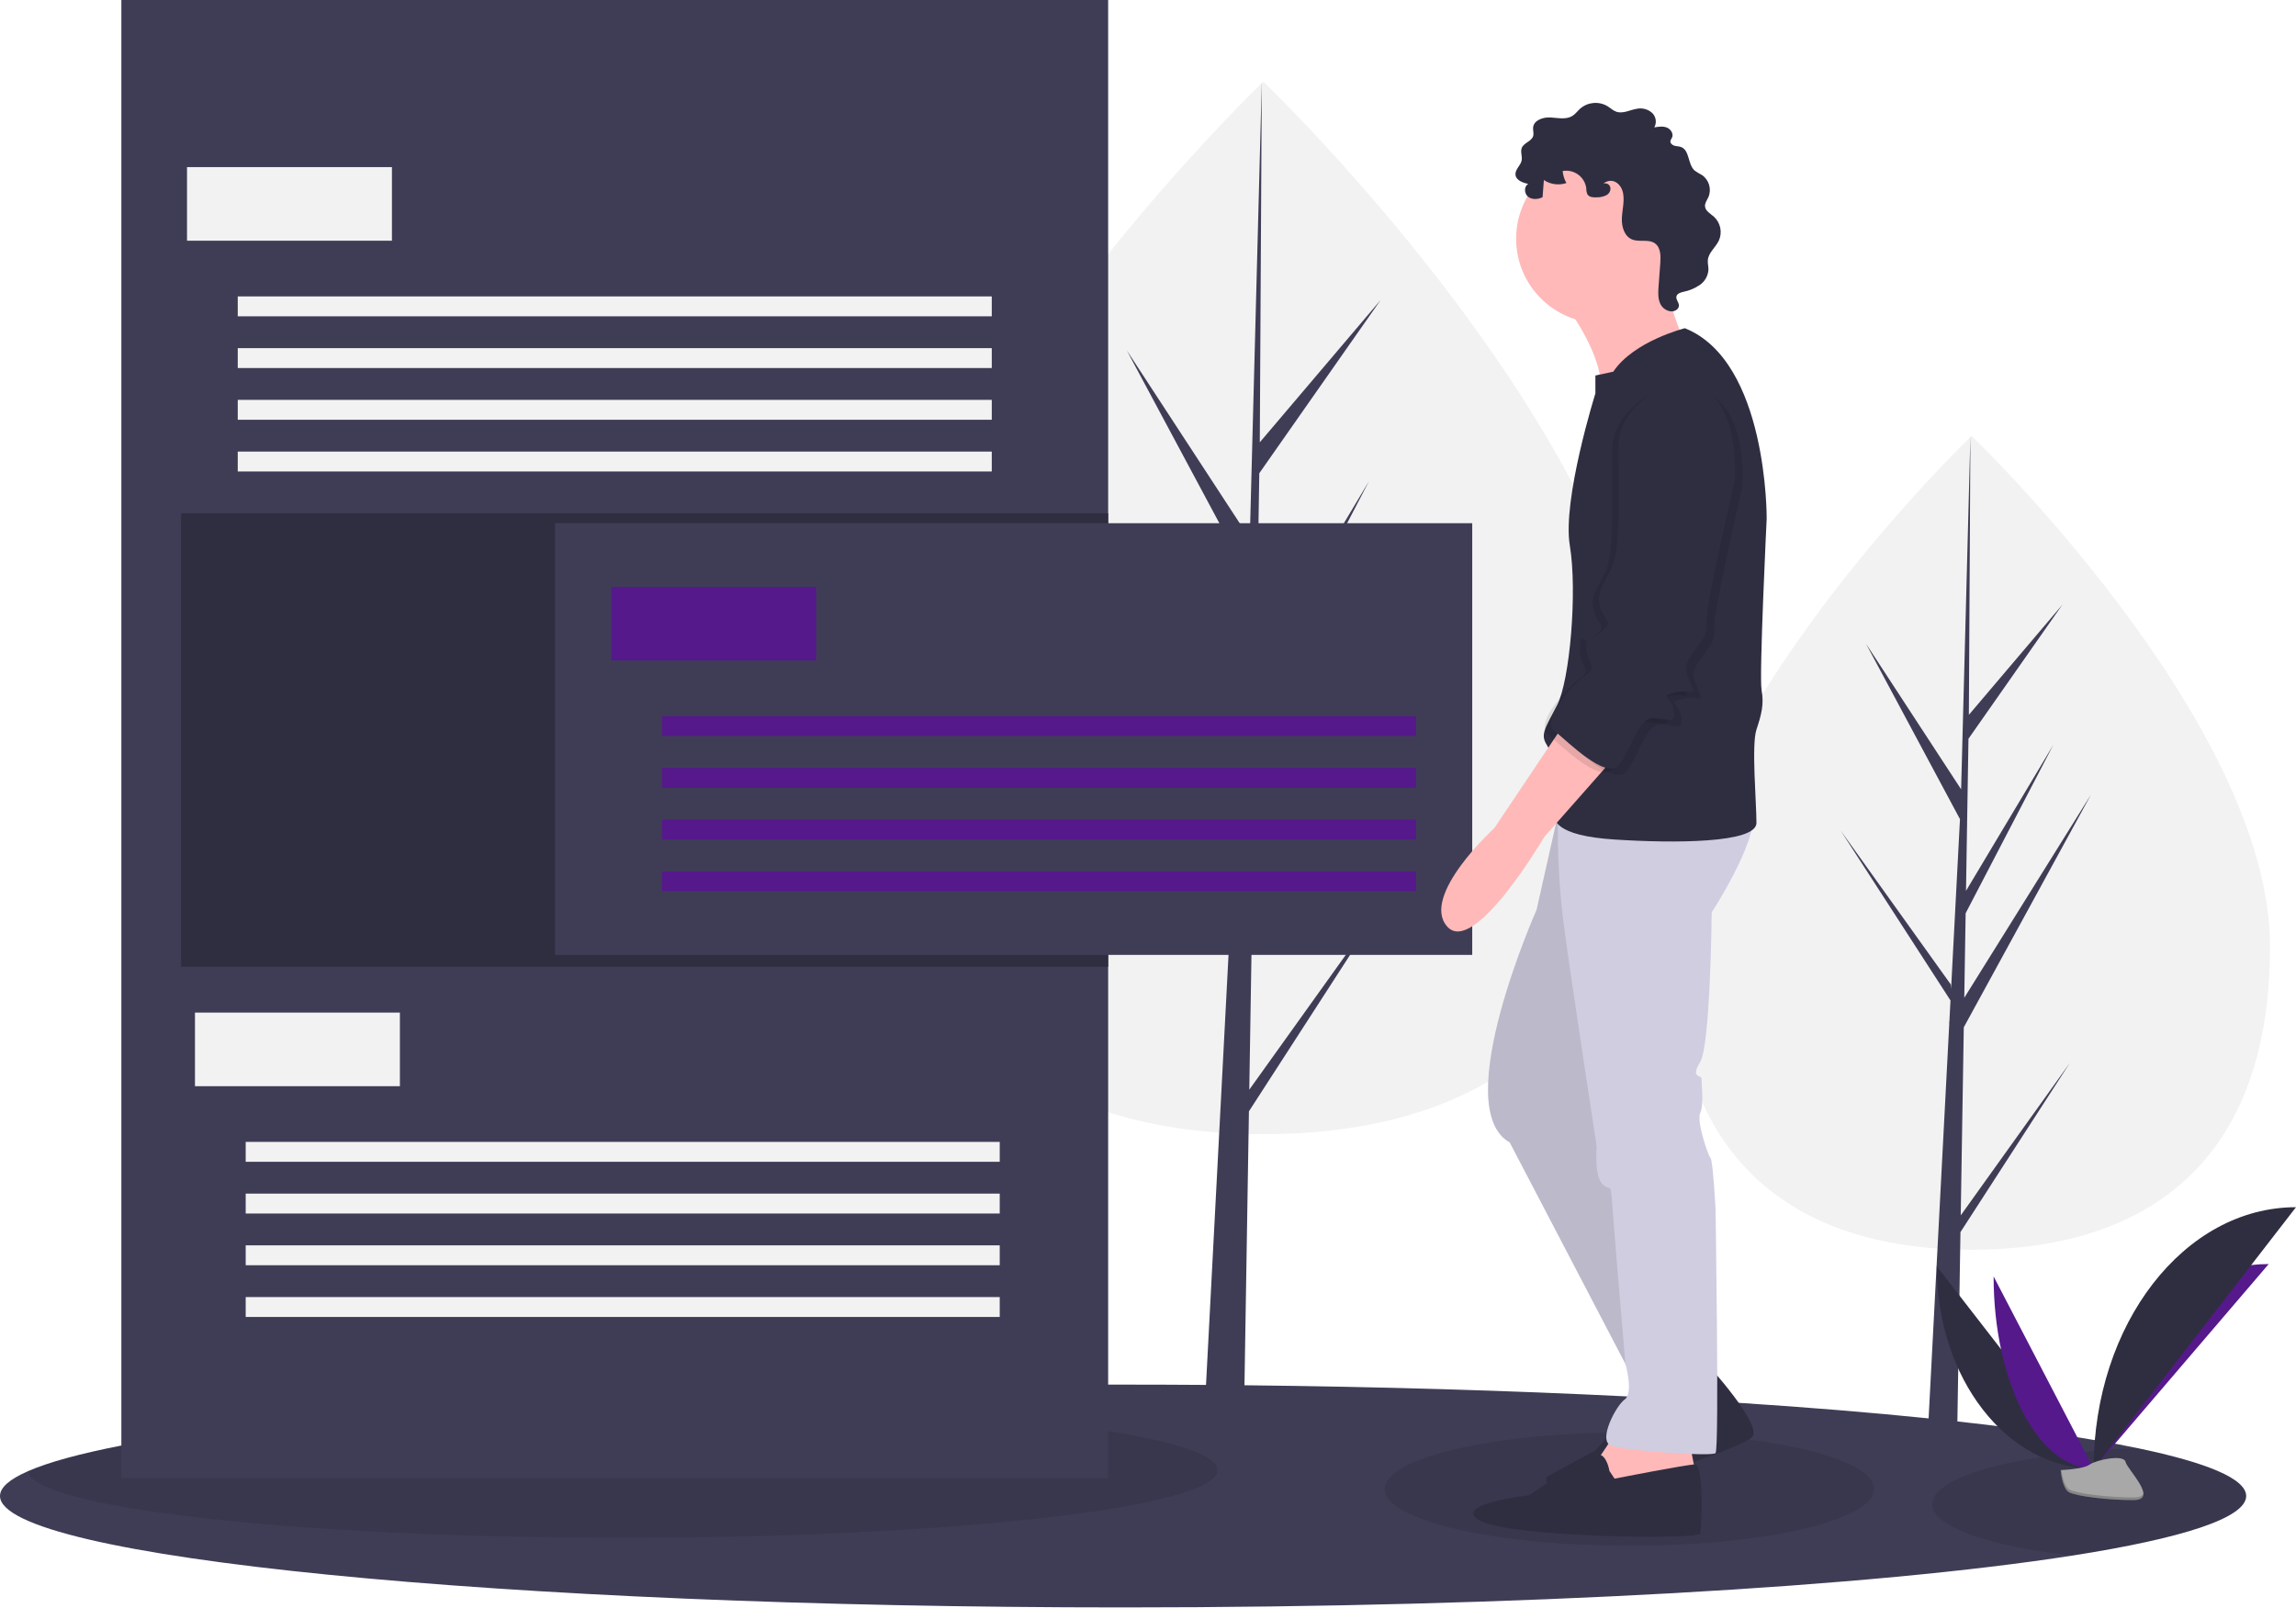
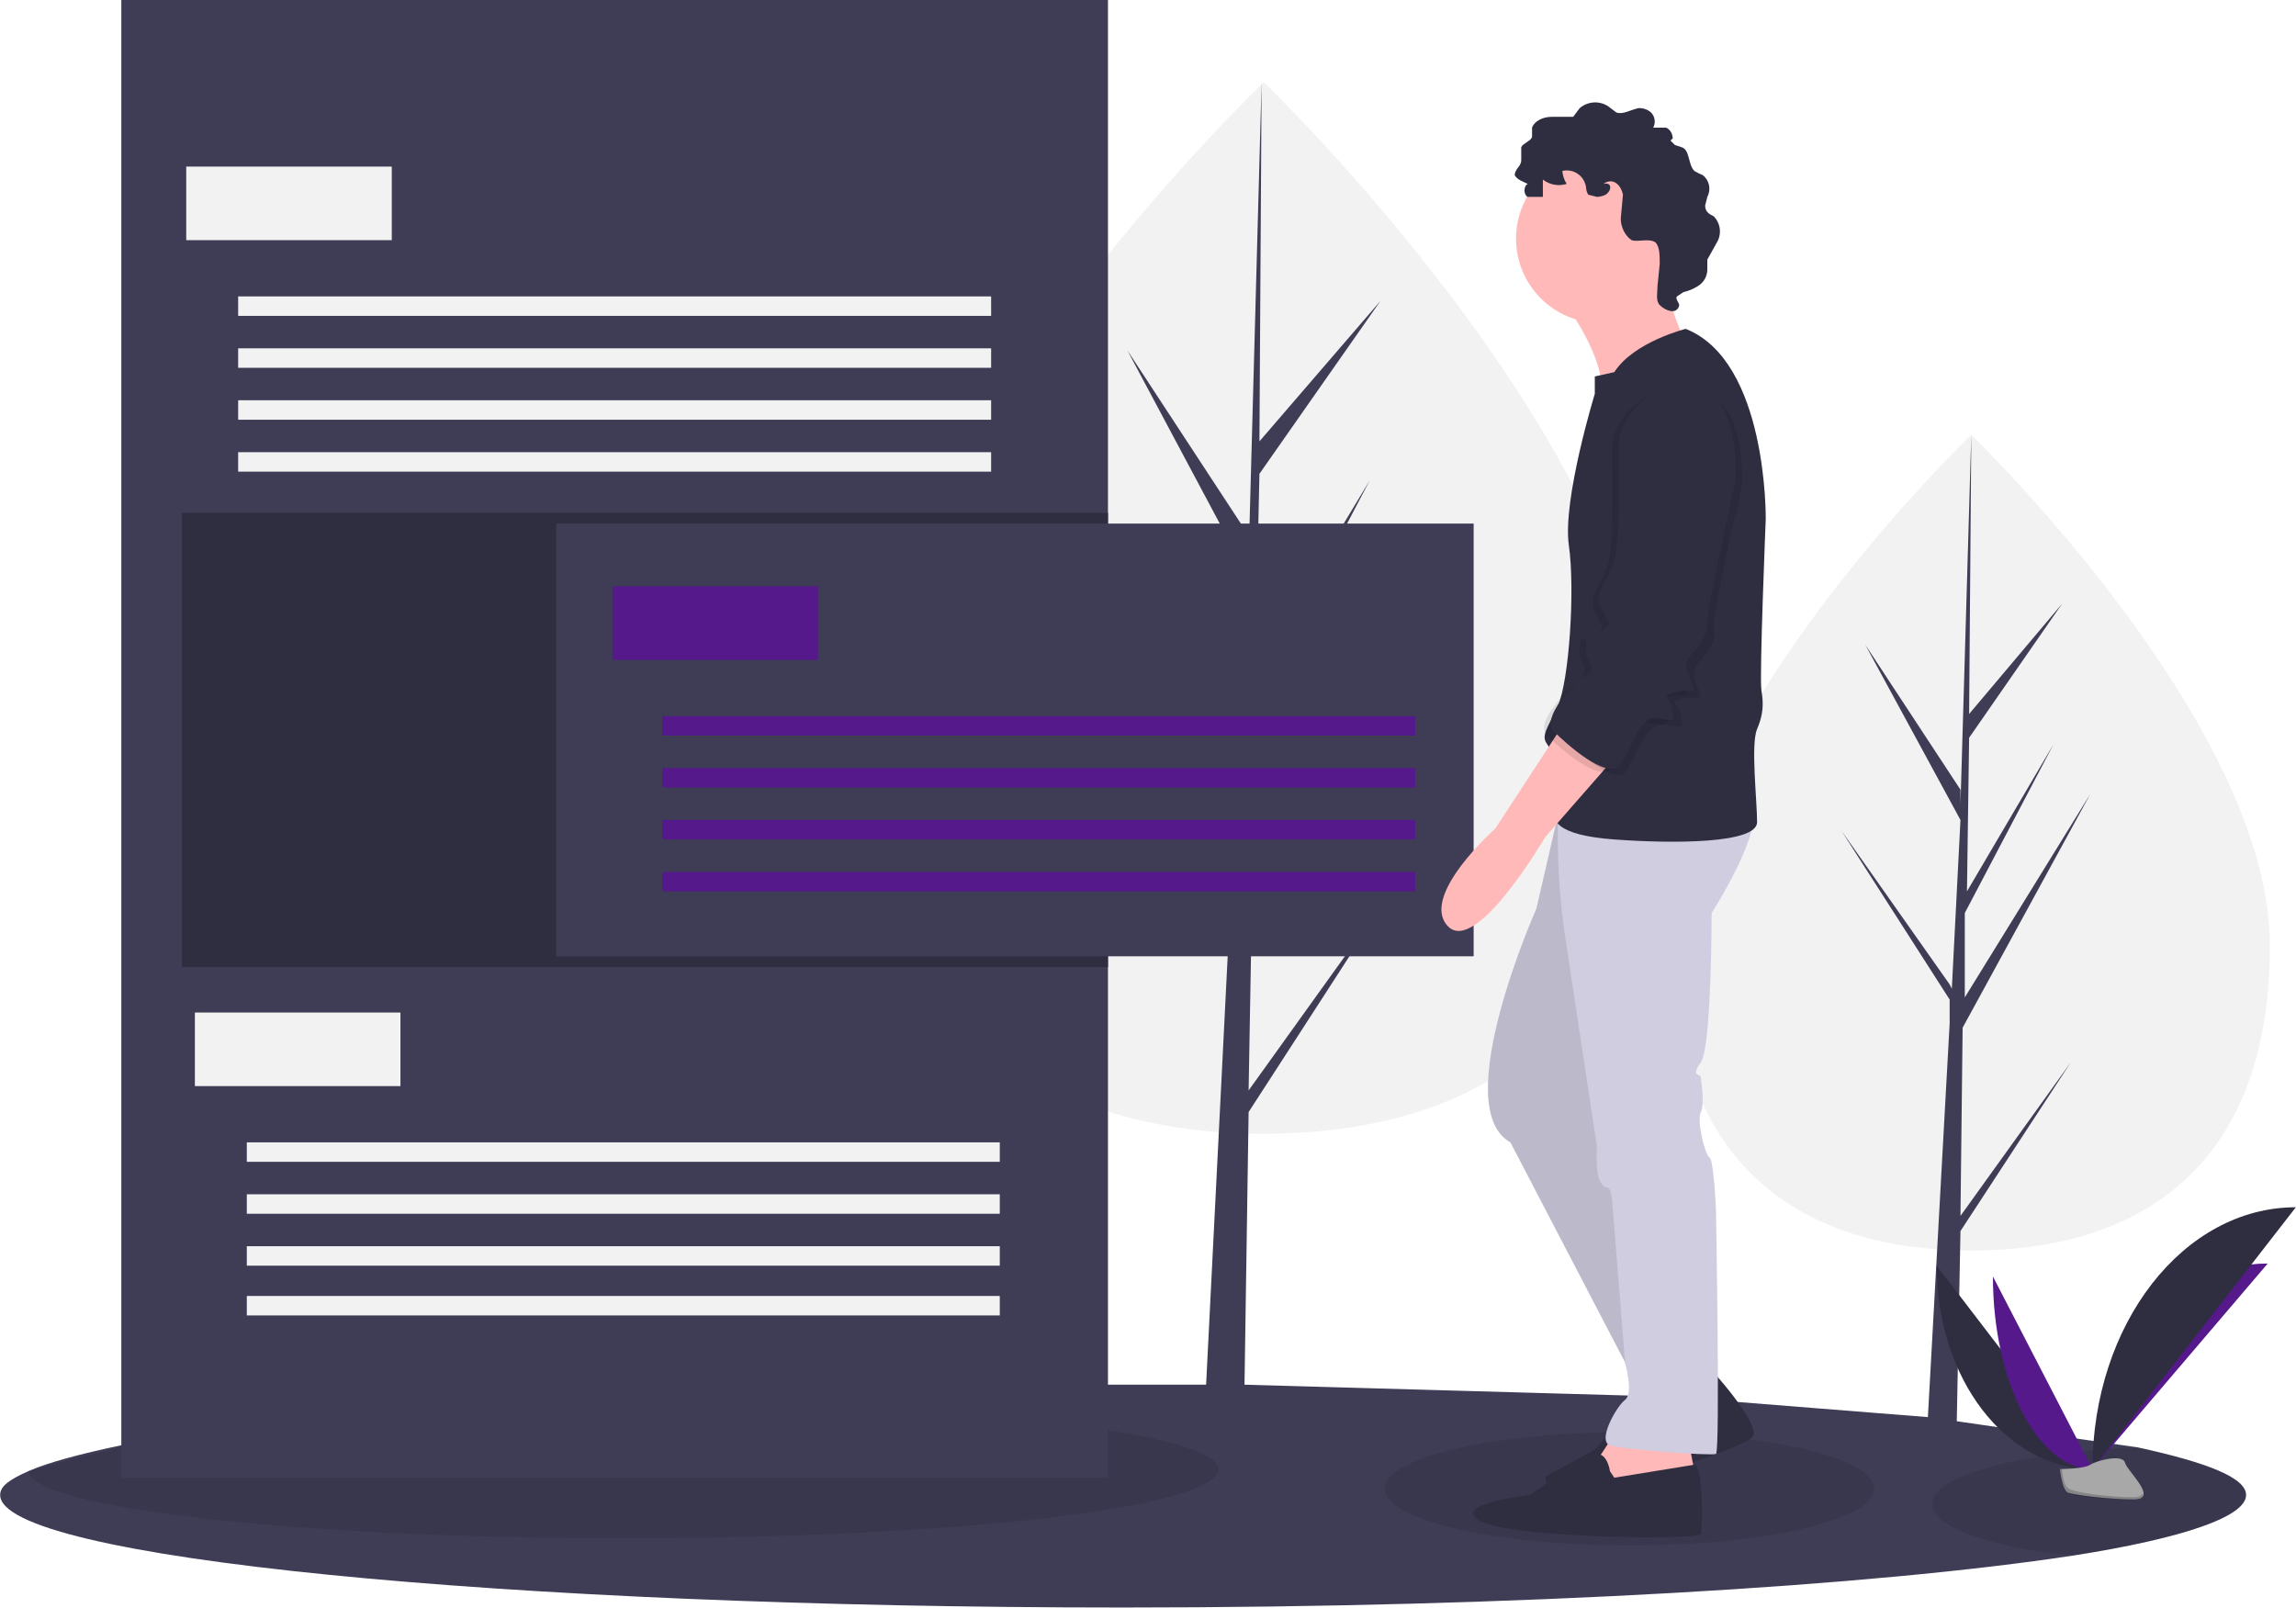
- <svg xmlns="http://www.w3.org/2000/svg" id="b4ce20e6-8fe7-43d5-87f7-68602c562594" width="1061" height="742.855" data-name="Layer 1" viewBox="0 0 1061 742.855">
-   <path fill="#f2f2f2" d="M1118.5,516.014c0,103.859-61.742,140.122-137.905,140.122S842.689,619.873,842.689,516.014,980.595,280.031,980.595,280.031,1118.5,412.156,1118.5,516.014Z" transform="translate(-69.5 -78.57247)" />
-   <polygon fill="#3f3d56" points="906.071 561.677 907.483 474.756 966.262 367.224 907.705 461.121 908.34 422.038 948.85 344.239 908.508 411.696 908.508 411.696 909.649 341.403 953.029 279.466 909.829 330.35 910.543 201.459 906.059 372.087 906.427 365.048 862.323 297.54 905.72 378.561 901.61 457.065 901.488 454.981 850.644 383.939 901.334 462.343 900.82 472.16 900.728 472.308 900.77 473.114 890.344 672.287 904.274 672.287 905.945 569.41 956.511 491.199 906.071 561.677" />
-   <path fill="#f2f2f2" d="M831.657,421.486c0,134.324-79.853,181.225-178.358,181.225S474.942,555.81,474.942,421.486s178.358-305.205,178.358-305.205S831.657,287.162,831.657,421.486Z" transform="translate(-69.5 -78.57247)" />
-   <polygon fill="#3f3d56" points="577.302 503.591 579.128 391.174 655.149 252.098 579.415 373.539 580.236 322.992 632.629 222.372 580.453 309.615 580.453 309.616 581.93 218.704 638.034 138.598 582.162 204.408 583.085 37.709 577.286 258.389 577.763 249.285 520.722 161.975 576.848 266.761 571.533 368.293 571.375 365.598 505.617 273.717 571.176 375.119 570.511 387.817 570.392 388.008 570.446 389.05 556.962 646.647 574.978 646.647 577.14 513.593 642.538 412.44 577.302 503.591" />
-   <path fill="#3f3d56" d="M1107.47,769.938c0,10.11-29.38,19.55-80.14,27.5-91.98,14.42-254.15,23.99-438.85,23.99-286.62,0-518.98-23.05-518.98-51.49,0-3.93,4.46-7.78,12.91-11.46,9.53-4.17,24.15-8.14,43.17-11.85,39.21-7.65,97.14-14.19,167.8-19.05,82.02-5.63,181.21-8.98,288.21-9.11q3.435-.015,6.89-.01,19.335,0,38.33.14,8.925.06,17.77.16c63.02.67,122.66,2.46,176.86,5.16,2.42.12,4.83.25,7.23.37.82.04,1.64.09,2.46.13.22.01.44.02.66.04q15.975.84,31.25,1.79,5.01.3,9.93.63c31.87,2.07,61.29,4.48,87.75,7.19q6.78.69,13.3,1.41c33.48,3.67,61.67,7.84,83.39,12.37C1089.51,754.538,1107.47,762.028,1107.47,769.938Z" transform="translate(-69.5 -78.57247)" />
-   <ellipse cx="752.963" cy="688.148" opacity=".1" rx="113.082" ry="26.202" />
-   <path d="M1107.47,769.938c0,10.11-29.38,19.55-80.14,27.5-38.38-4.19-64.95-13.24-64.95-23.72,0-13.05,41.16-23.87,95.03-25.87C1089.51,754.538,1107.47,762.028,1107.47,769.938Z" opacity=".1" transform="translate(-69.5 -78.57247)" />
-   <path d="M632.154,757.986c0,17.266-123.076,31.259-274.891,31.259-150.39,0-272.575-13.726-274.855-30.771,29.19-12.742,106.04-23.683,210.968-30.9,20.502-.552,41.896-.846,63.887-.846C509.078,726.728,632.154,740.72,632.154,757.986Z" opacity=".1" transform="translate(-69.5 -78.57247)" />
-   <rect width="456.007" height="683.091" x="56.082" fill="#3f3d56" />
-   <rect width="428.426" height="209.616" x="83.663" y="237.197" fill="#2f2e41" />
-   <rect width="423.829" height="199.503" x="256.504" y="241.794" fill="#3f3d56" />
-   <rect width="94.695" height="34.017" x="282.476" y="271.214" fill="#55198b" />
-   <rect width="348.441" height="9.194" x="305.92" y="330.973" fill="#55198b" />
-   <rect width="348.441" height="9.194" x="305.92" y="354.876" fill="#55198b" />
-   <rect width="348.441" height="9.194" x="305.92" y="378.78" fill="#55198b" />
-   <rect width="348.441" height="9.194" x="305.92" y="402.684" fill="#55198b" />
-   <rect width="94.695" height="34.017" x="86.421" y="77.227" fill="#f2f2f2" />
-   <rect width="348.441" height="9.194" x="109.865" y="136.986" fill="#f2f2f2" />
-   <rect width="348.441" height="9.194" x="109.865" y="160.89" fill="#f2f2f2" />
-   <rect width="348.441" height="9.194" x="109.865" y="184.793" fill="#f2f2f2" />
-   <rect width="348.441" height="9.194" x="109.865" y="208.697" fill="#f2f2f2" />
-   <rect width="94.695" height="34.017" x="90.098" y="467.959" fill="#f2f2f2" />
-   <rect width="348.441" height="9.194" x="113.542" y="527.718" fill="#f2f2f2" />
-   <rect width="348.441" height="9.194" x="113.542" y="551.621" fill="#f2f2f2" />
-   <rect width="348.441" height="9.194" x="113.542" y="575.525" fill="#f2f2f2" />
-   <rect width="348.441" height="9.194" x="113.542" y="599.429" fill="#f2f2f2" />
-   <path fill="#ffb9b9" d="M792.563,219.031s18.904,24.22,16.541,41.352S848.092,236.753,848.092,236.753s-14.178-29.537-6.498-43.714S792.563,219.031,792.563,219.031Z" transform="translate(-69.5 -78.57247)" />
-   <path fill="#2f2e41" d="M858.725,709.342s24.811,27.174,20.676,33.081-76.796,28.355-85.066,27.174-12.405-7.089-9.452-8.861,21.857-11.815,21.857-11.815l15.95-18.313s11.815-6.498,11.815-10.043S858.725,709.342,858.725,709.342Z" transform="translate(-69.5 -78.57247)" />
-   <path fill="#ffb9b9" d="M816.783,739.469s-9.452,15.359-11.224,15.95,8.861,21.857,8.861,21.857L839.231,769.597l13.587-11.224-2.954-15.359Z" transform="translate(-69.5 -78.57247)" />
-   <path fill="#d0cde1" d="M791.381,446.464l-11.815,52.576s-40.761,91.564-12.405,107.514l62.027,118.738,33.081-14.768-55.529-121.692,25.402-140.004Z" transform="translate(-69.5 -78.57247)" />
-   <path d="M791.381,446.464l-11.815,52.576s-40.761,91.564-12.405,107.514l62.027,118.738,33.081-14.768-55.529-121.692,25.402-140.004Z" opacity=".1" transform="translate(-69.5 -78.57247)" />
-   <path fill="#d0cde1" d="M795.516,454.735h-5.994a333.982,333.982,0,0,0,3.04,54.348c4.135,30.128,14.768,99.244,14.768,99.244s-1.181,12.996,2.363,17.131,4.135-1.181,4.726,8.27,6.203,75.167,6.203,75.167,3.84,13.443-.295,16.397-12.405,18.904-6.498,21.267,46.668,5.317,48.44,3.544,0-112.831,0-112.831-1.181-22.448-2.363-23.629-6.498-17.131-4.726-20.676.591-14.178.591-15.95-5.317,0-.591-7.68,5.317-69.116,5.317-69.116,25.402-38.989,17.722-49.031Z" transform="translate(-69.5 -78.57247)" />
-   <circle cx="739.603" cy="110.331" r="38.989" fill="#ffb9b9" />
-   <path fill="#2f2e41" d="M848.092,230.255s-23.629,5.907-33.081,20.085l-8.27,1.772v8.27s-15.359,49.031-11.815,70.298,0,62.618-5.907,73.842-7.68,13.587-4.726,18.313,7.089,20.676,4.135,27.765,0,14.178,27.174,15.95,65.572,1.772,65.572-7.68-2.363-36.035,0-43.124,3.544-11.815,2.363-18.313,2.363-79.159,2.363-79.159S886.49,245.614,848.092,230.255Z" transform="translate(-69.5 -78.57247)" />
-   <path fill="#ffb9b9" d="M792.563,412.792l-32.49,48.44s-34.263,31.309-21.857,45.487S783.111,465.368,783.111,465.368l35.444-40.17Z" transform="translate(-69.5 -78.57247)" />
-   <path fill="#2f2e41" d="M813.239,758.373s-1.181-7.68-5.317-7.68S776.022,769.597,776.022,769.597s-36.626,4.135-22.448,11.815,101.016,8.861,101.607,5.907,1.772-32.081-2.363-31.99-37.216,6.589-37.216,6.589Z" transform="translate(-69.5 -78.57247)" />
-   <path fill="#2f2e41" d="M811.877,168.761a9.779,9.779,0,0,1-4.456,1.007c-1.593.091-3.496-.008-4.343-1.36a6.221,6.221,0,0,1-.542-2.837,9.346,9.346,0,0,0-10.922-7.96,13.445,13.445,0,0,0,1.741,5.543,11.855,11.855,0,0,1-10.422-1.387l-.6,7.957c-2.119,1.013-4.834,1.224-6.682-.226s-1.996-4.851.094-5.923c-2.582-.538-5.74-1.695-5.93-4.326-.173-2.4,2.375-4.157,2.844-6.518.383-1.925-.673-4.018.074-5.833.981-2.385,4.544-2.997,5.258-5.474.364-1.262-.16-2.611-.035-3.919.327-3.423,4.63-4.844,8.063-4.649s7.18,1.106,10.096-.715c1.414-.883,2.402-2.297,3.644-3.408a10.823,10.823,0,0,1,12.568-1.093c1.381.859,2.585,2.048,4.125,2.57,3.151,1.068,6.438-.953,9.733-1.418a8.086,8.086,0,0,1,6.779,1.964,5.549,5.549,0,0,1,1.01,6.686c1.933-.326,3.981-.642,5.802.082s3.213,2.905,2.371,4.675a6.056,6.056,0,0,0-.735,1.501c-.171,1.03.821,1.91,1.822,2.205s2.088.24,3.068.599c4.049,1.482,3.078,7.955,6.265,10.86a25.416,25.416,0,0,0,3.455,2.113,8.406,8.406,0,0,1,2.964,10.156c-.639,1.415-1.709,2.765-1.58,4.311.181,2.17,2.505,3.358,4.137,4.799a9.625,9.625,0,0,1,2.24,11.05c-1.5,3.128-4.747,5.499-5.077,8.953-.143,1.501.308,3.0.282,4.507a9.287,9.287,0,0,1-3.992,7.012,20.765,20.765,0,0,1-7.663,3.189c-1.288.308-2.824.791-3.136,2.078-.37,1.526,1.333,2.914,1.157,4.474a2.595,2.595,0,0,1-1.042,1.686c-2.304,1.802-5.951.257-7.361-2.307s-1.229-5.671-1.011-8.588l.795-10.608c.247-3.301.224-7.22-2.467-9.148-2.975-2.131-7.307-.406-10.671-1.846-3.505-1.501-4.763-5.892-4.621-9.702s1.233-7.627.605-11.388c-.778-4.661-4.924-7.794-9.111-4.773C814.149,162.829,814.785,167.052,811.877,168.761Z" transform="translate(-69.5 -78.57247)" />
-   <path d="M844.548,258.61S820.918,268.062,820.918,288.147s1.181,46.668-2.954,55.529-7.68,11.815-5.317,18.904,6.498,5.907,0,11.224-5.907-3.544-6.498,5.317,5.907,10.043,0,14.178-21.267,20.676-14.768,25.992,23.629,22.448,29.537,15.95,8.861-23.039,17.131-21.857,9.452,1.772,8.27-4.135-6.498-5.907.591-7.68,10.043,2.363,7.68-3.544-4.135-8.27.591-14.768,7.089-8.27,6.498-14.768,12.996-64.981,12.996-64.981S878.81,253.884,844.548,258.61Z" opacity=".1" transform="translate(-69.5 -78.57247)" />
-   <path d="M838.049,257.429S814.42,266.881,814.42,286.966s1.181,46.668-2.954,55.529-7.68,11.815-5.317,18.904,6.498,5.907,0,11.224-5.907-3.544-6.498,5.317,5.907,10.043,0,14.178-21.267,20.676-14.768,25.992,23.629,22.448,29.537,15.95,8.861-23.039,17.131-21.857,9.452,1.772,8.27-4.135-6.498-5.907.591-7.68,10.043,2.363,7.68-3.544-4.135-8.27.591-14.768,7.089-8.27,6.498-14.768,12.996-64.981,12.996-64.981S872.312,252.703,838.049,257.429Z" opacity=".1" transform="translate(-69.5 -78.57247)" />
-   <path fill="#2f2e41" d="M841.003,255.657s-23.629,9.452-23.629,29.537,1.181,46.668-2.954,55.529-7.68,11.815-5.317,18.904,6.498,5.907,0,11.224-5.907-3.544-6.498,5.317,5.907,10.043,0,14.178-21.267,20.676-14.768,25.992,23.629,22.448,29.537,15.95,8.861-23.039,17.131-21.857,9.452,1.772,8.27-4.135-6.498-5.907.591-7.68,10.043,2.363,7.68-3.544-4.135-8.27.591-14.768,7.089-8.27,6.498-14.768,12.996-64.981,12.996-64.981S875.266,250.931,841.003,255.657Z" transform="translate(-69.5 -78.57247)" />
-   <path fill="#2f2e41" d="M964.5,663.787c0,51.684,32.424,93.506,72.494,93.506" transform="translate(-69.5 -78.57247)" />
-   <path fill="#55198b" d="M1036.994,757.293c0-52.265,36.183-94.557,80.899-94.557" transform="translate(-69.5 -78.57247)" />
-   <path fill="#55198b" d="M990.766,668.472c0,49.094,20.676,88.821,46.228,88.821" transform="translate(-69.5 -78.57247)" />
-   <path fill="#2f2e41" d="M1036.994,757.293c0-66.783,41.822-120.823,93.506-120.823" transform="translate(-69.5 -78.57247)" />
-   <path fill="#a8a8a8" d="M1021.743,757.952s10.281-.317,13.379-2.523,15.814-4.841,16.583-1.302,15.45,17.599,3.843,17.692-26.969-1.808-30.062-3.692S1021.743,757.952,1021.743,757.952Z" transform="translate(-69.5 -78.57247)" />
-   <path d="M1055.755,770.588c-11.607.094-26.969-1.808-30.062-3.692-2.355-1.435-3.293-6.582-3.607-8.957-.217.009-.343.013-.343.013s.651,8.292,3.744,10.175,18.455,3.785,30.062,3.692c3.35-.027,4.508-1.219,4.444-2.985C1059.527,769.902,1058.249,770.568,1055.755,770.588Z" opacity=".2" transform="translate(-69.5 -78.57247)" />
+ <svg xmlns="http://www.w3.org/2000/svg" width="1061" height="742.9" data-name="Layer 1" viewBox="0 0 1061 743">
+   <path fill="#f2f2f2" d="M1049 437c0 104-62 141-138 141s-138-37-138-141 138-236 138-236 138 133 138 236Z" />
+   <path fill="#3f3d56" d="m906 562 1-87 59-108-58 94v-39l41-78-40 68 1-71 43-62-43 51 1-129-5 171v-7l-44-67 44 81-4 78-1-2-50-71 50 78v11l-11 199h14l2-103 51-78-51 71z" />
+   <path fill="#f2f2f2" d="M762 343c0 134-80 181-178 181s-179-47-179-181S584 38 584 38s178 171 178 305Z" />
+   <path fill="#3f3d56" d="m577 504 2-113 76-139-76 122 1-51 53-101-53 88 2-91 56-80-56 65 1-166-6 220 1-9-57-87 56 105-5 101-1-2-65-92 65 101v13h-1v1l-13 258h18l2-133 66-102-66 92z" />
+   <path fill="#3f3d56" d="M1038 691c0 10-29 20-80 28-92 14-254 24-439 24-287 0-519-23-519-52 0-4 4-7 13-11s24-8 43-12c39-8 97-14 168-19 82-6 181-9 288-9h63l177 5 7 1h3l32 2h9l88 7 14 2 83 12c32 7 50 14 50 22Z" />
+   <ellipse cx="753" cy="688.1" opacity=".1" rx="113.1" ry="26.2" />
+   <path d="M1038 691c0 10-29 20-80 28-39-4-65-13-65-24 0-13 41-24 95-26 32 7 50 14 50 22Zm-475-12c0 18-123 32-275 32-151 0-273-14-275-31a862 862 0 0 1 275-32c152 0 275 14 275 31Z" opacity=".1" />
+   <path fill="#3f3d56" d="M56 0h456v683H56z" />
+   <path fill="#2f2e41" d="M84 237h428v210H84z" />
+   <path fill="#3f3d56" d="M257 242h424v200H257z" />
+   <path fill="#55198b" d="M283 271h95v34h-95zm23 60h348v9H306zm0 24h348v9H306zm0 24h348v9H306zm0 24h348v9H306z" />
+   <path fill="#f2f2f2" d="M86 77h95v34H86zm24 60h348v9H110zm0 24h348v9H110zm0 24h348v9H110zm0 24h348v9H110zM90 468h95v34H90zm24 60h348v9H114zm0 24h348v9H114zm0 24h348v9H114zm0 23h348v9H114z" />
+   <path fill="#ffb9b9" d="M723 140s19 25 17 42 39-24 39-24-15-29-7-44-49 26-49 26Z" />
+   <path fill="#2f2e41" d="M789 631s25 27 21 33-77 28-85 27-13-7-10-9l22-12 16-18s12-6 12-10 24-11 24-11Z" />
+   <path fill="#ffb9b9" d="M747 661s-9 15-11 16 9 22 9 22l25-8 13-11-3-16Z" />
+   <path fill="#d0cde1" d="m722 368-12 52s-41 92-12 108l62 119 33-15-56-122 26-140Z" />
+   <path d="m722 368-12 52s-41 92-12 108l62 119 33-15-56-122 26-140Z" opacity=".1" />
+   <path fill="#d0cde1" d="M726 376h-6a334 334 0 0 0 3 55l15 99s-1 13 2 17 4-1 5 8l6 75s4 14 0 17-13 19-7 21 47 5 49 4 0-113 0-113-1-23-3-24-6-17-4-21 0-14 0-16-5 0 0-7 5-69 5-69 25-39 18-49Z" />
+   <circle cx="739.6" cy="110.3" r="39" fill="#ffb9b9" />
+   <path fill="#2f2e41" d="M779 152s-24 6-33 20l-9 2v8s-15 49-12 70 0 63-5 74-8 14-5 18 7 21 4 28 0 14 27 16 66 2 66-8-3-36 0-43 3-12 2-18 2-79 2-79 1-73-37-88Z" />
+   <path fill="#ffb9b9" d="m723 334-32 49s-35 31-22 45 45-41 45-41l35-40Z" />
+   <path fill="#2f2e41" d="M744 680s-1-8-6-8-31 19-31 19-37 4-23 12 101 9 102 6 1-32-3-32l-37 6Zm-2-590a10 10 0 0 1-4 1l-4-1a6 6 0 0 1-1-3 9 9 0 0 0-11-8 13 13 0 0 0 2 6 12 12 0 0 1-11-2v8h-7c-2-1-2-5 0-6-2-1-5-2-6-4 0-3 3-4 3-7v-6c1-2 5-3 5-5v-4c1-3 5-5 9-5h10l3-4a11 11 0 0 1 13-1l4 3c3 1 6-1 10-2a8 8 0 0 1 6 2 6 6 0 0 1 1 7h6c2 1 3 3 3 5a6 6 0 0 0-1 1l2 2 3 1c4 1 3 8 6 11a25 25 0 0 0 4 2 8 8 0 0 1 2 10l-1 4c0 3 2 4 4 5a10 10 0 0 1 2 11l-5 9v5a9 9 0 0 1-4 7 21 21 0 0 1-7 3l-3 2c-1 1 1 3 1 4a3 3 0 0 1-1 2c-2 2-6 0-8-2s-1-6-1-9l1-10c0-4 0-8-2-10-3-2-8 0-11-1-3-2-5-6-5-10l1-11c-1-5-5-8-9-5 4-1 4 3 1 5Z" />
+   <path d="M775 180s-24 9-24 30 2 46-3 55-7 12-5 19 7 6 0 11-6-3-6 6 6 10 0 14-22 20-15 26 24 22 29 16 9-23 18-22 9 2 8-4-7-6 0-8 10 2 8-4-4-8 1-14 7-9 6-15 13-65 13-65 4-50-30-45Z" opacity=".1" />
+   <path d="M769 179s-24 9-24 29 1 47-3 56-8 12-5 19 6 6 0 11-6-3-7 5 6 10 0 15-21 20-15 26 24 22 30 15 9-23 17-21 10 1 8-5-6-5 1-7 10 2 8-4-5-8 0-14 7-9 7-15 13-65 13-65 4-50-30-45Z" opacity=".1" />
+   <path fill="#2f2e41" d="M772 177s-24 10-24 30 1 46-3 55-8 12-5 19 6 6 0 11-6-3-7 6 6 10 0 14-21 20-15 26 24 22 30 16 9-23 17-22 9 2 8-4-6-6 1-8 10 2 8-4-5-8 0-14 7-9 7-15 13-65 13-65 4-50-30-45Zm123 408c0 52 32 94 72 94" />
+   <path fill="#55198b" d="M967 679c0-53 37-95 81-95m-127 6c0 49 21 89 46 89" />
+   <path fill="#2f2e41" d="M967 679c0-67 42-121 94-121" />
+   <path fill="#a8a8a8" d="M952 679s11 0 14-2 15-5 16-1 16 17 4 17-27-2-30-3-4-11-4-11Z" />
+   <path d="M986 692c-11 0-27-2-30-4-2-1-3-6-3-9h-1s1 9 4 11 18 3 30 3c3 0 5-1 4-3 0 1-1 2-4 2Z" opacity=".2" />
</svg>
